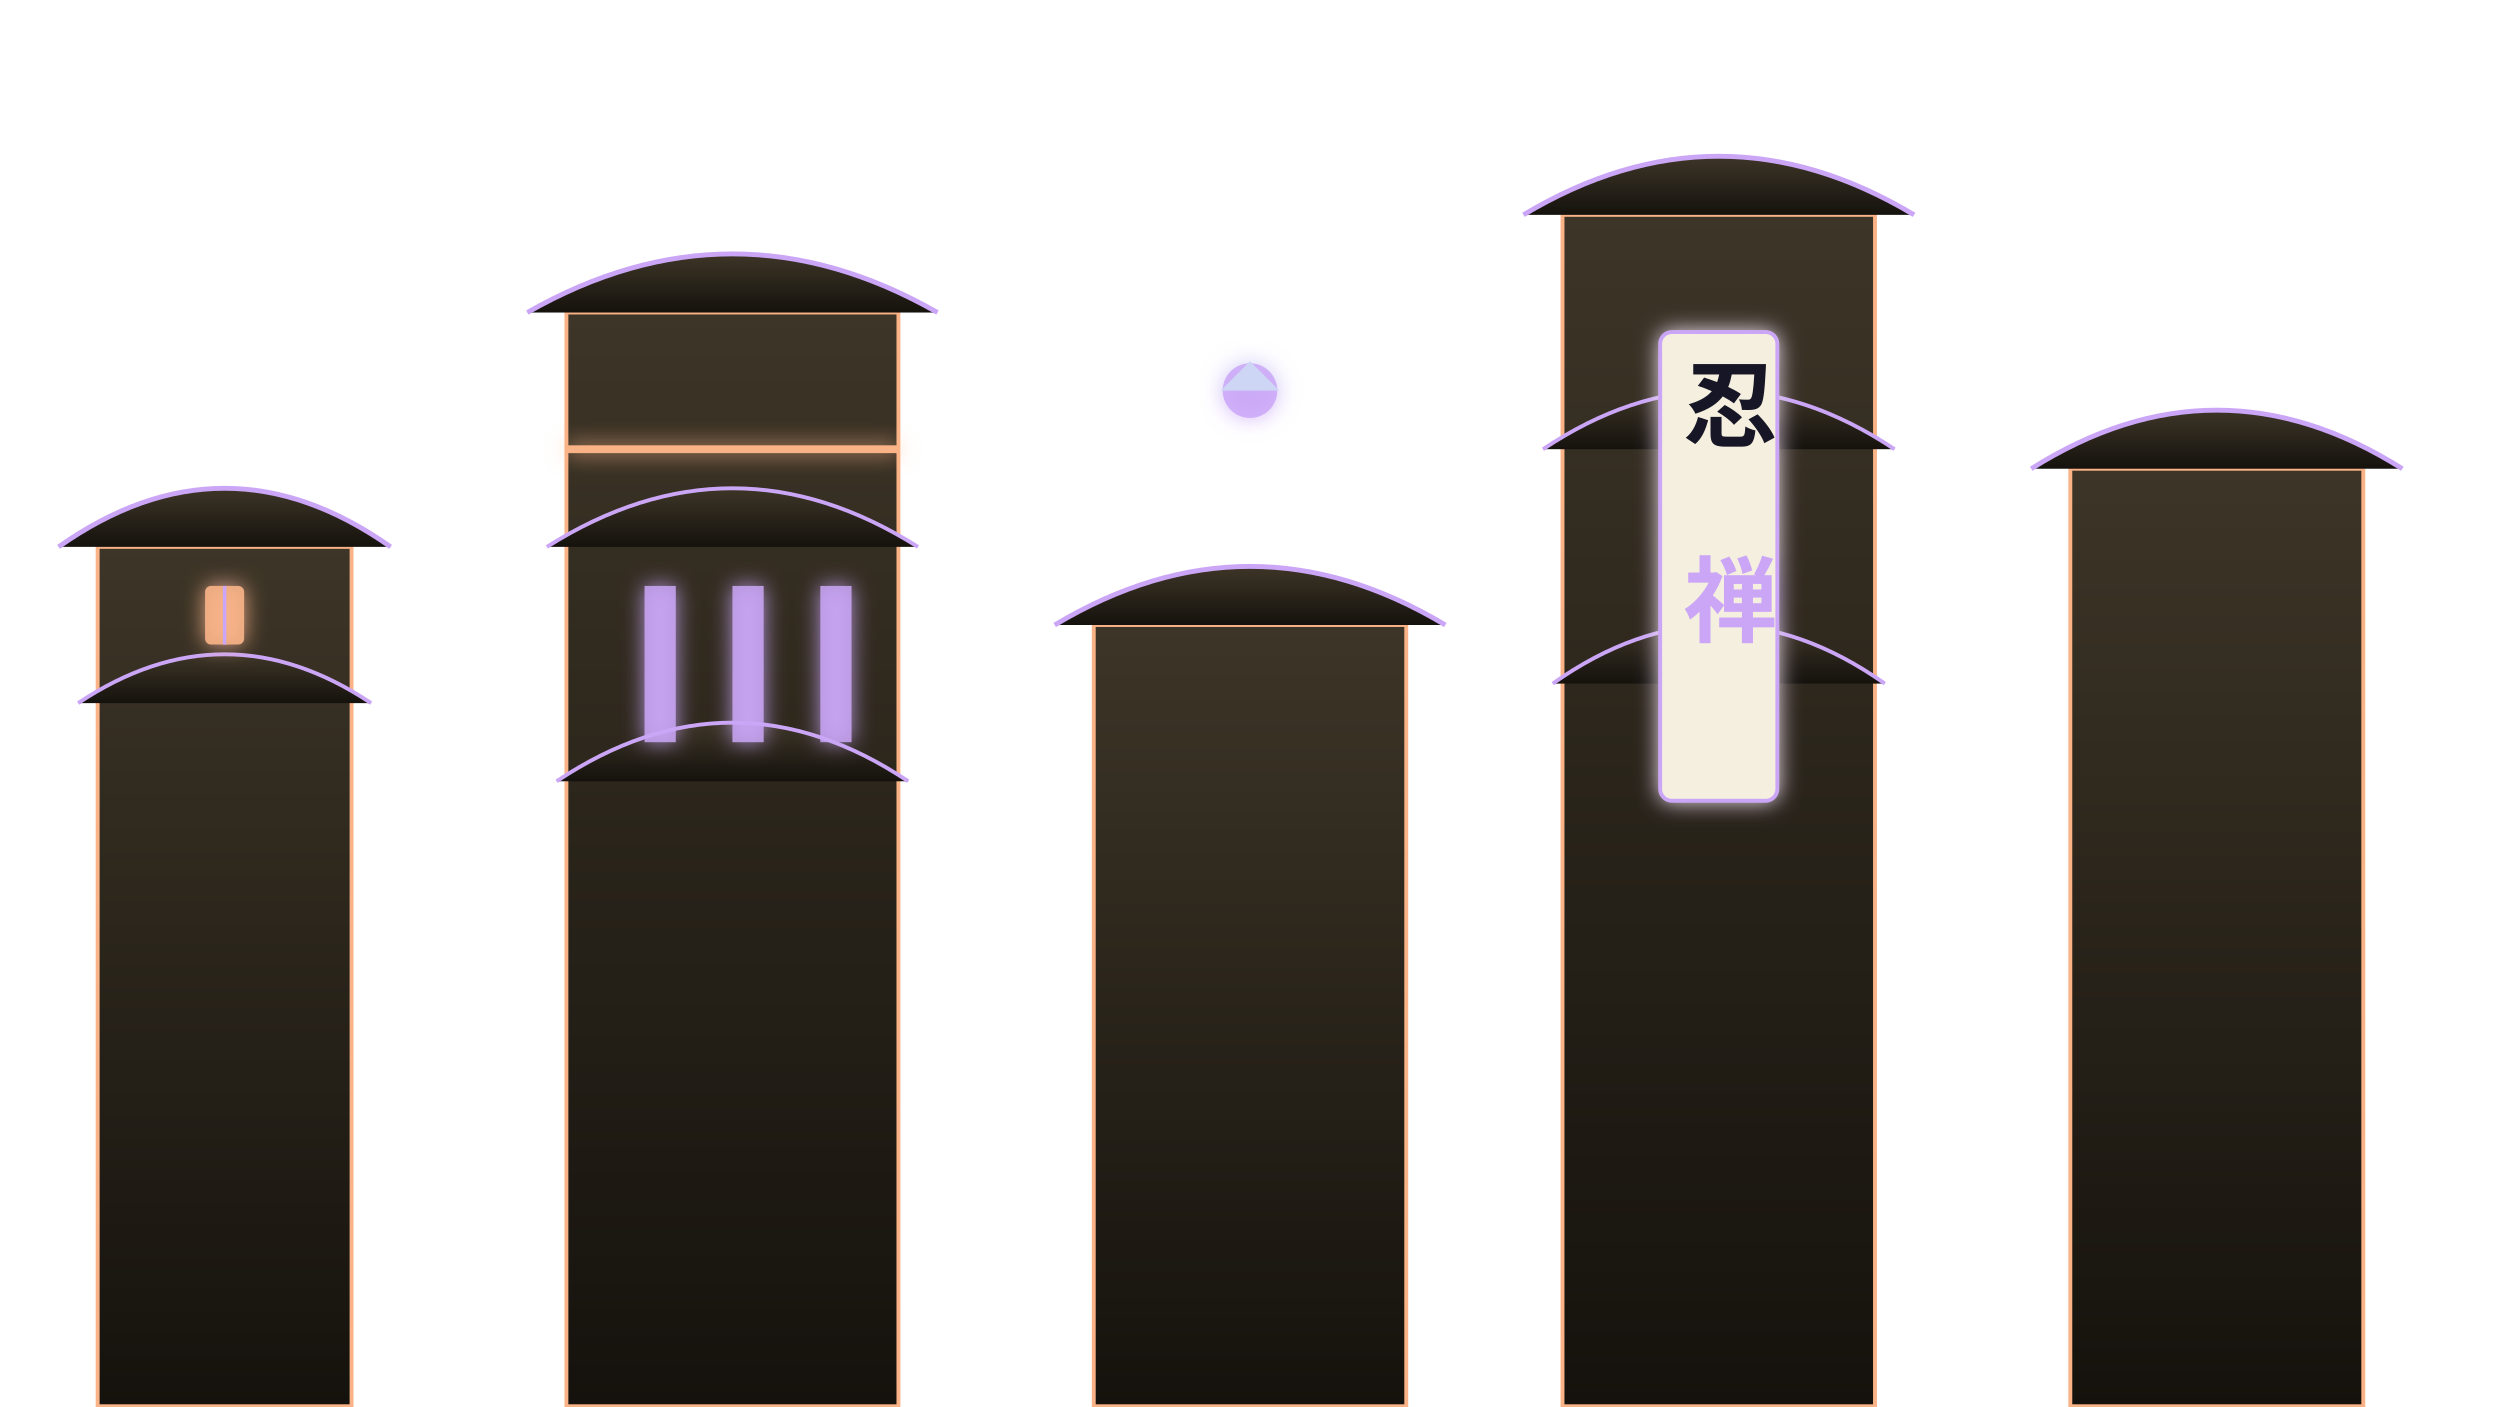
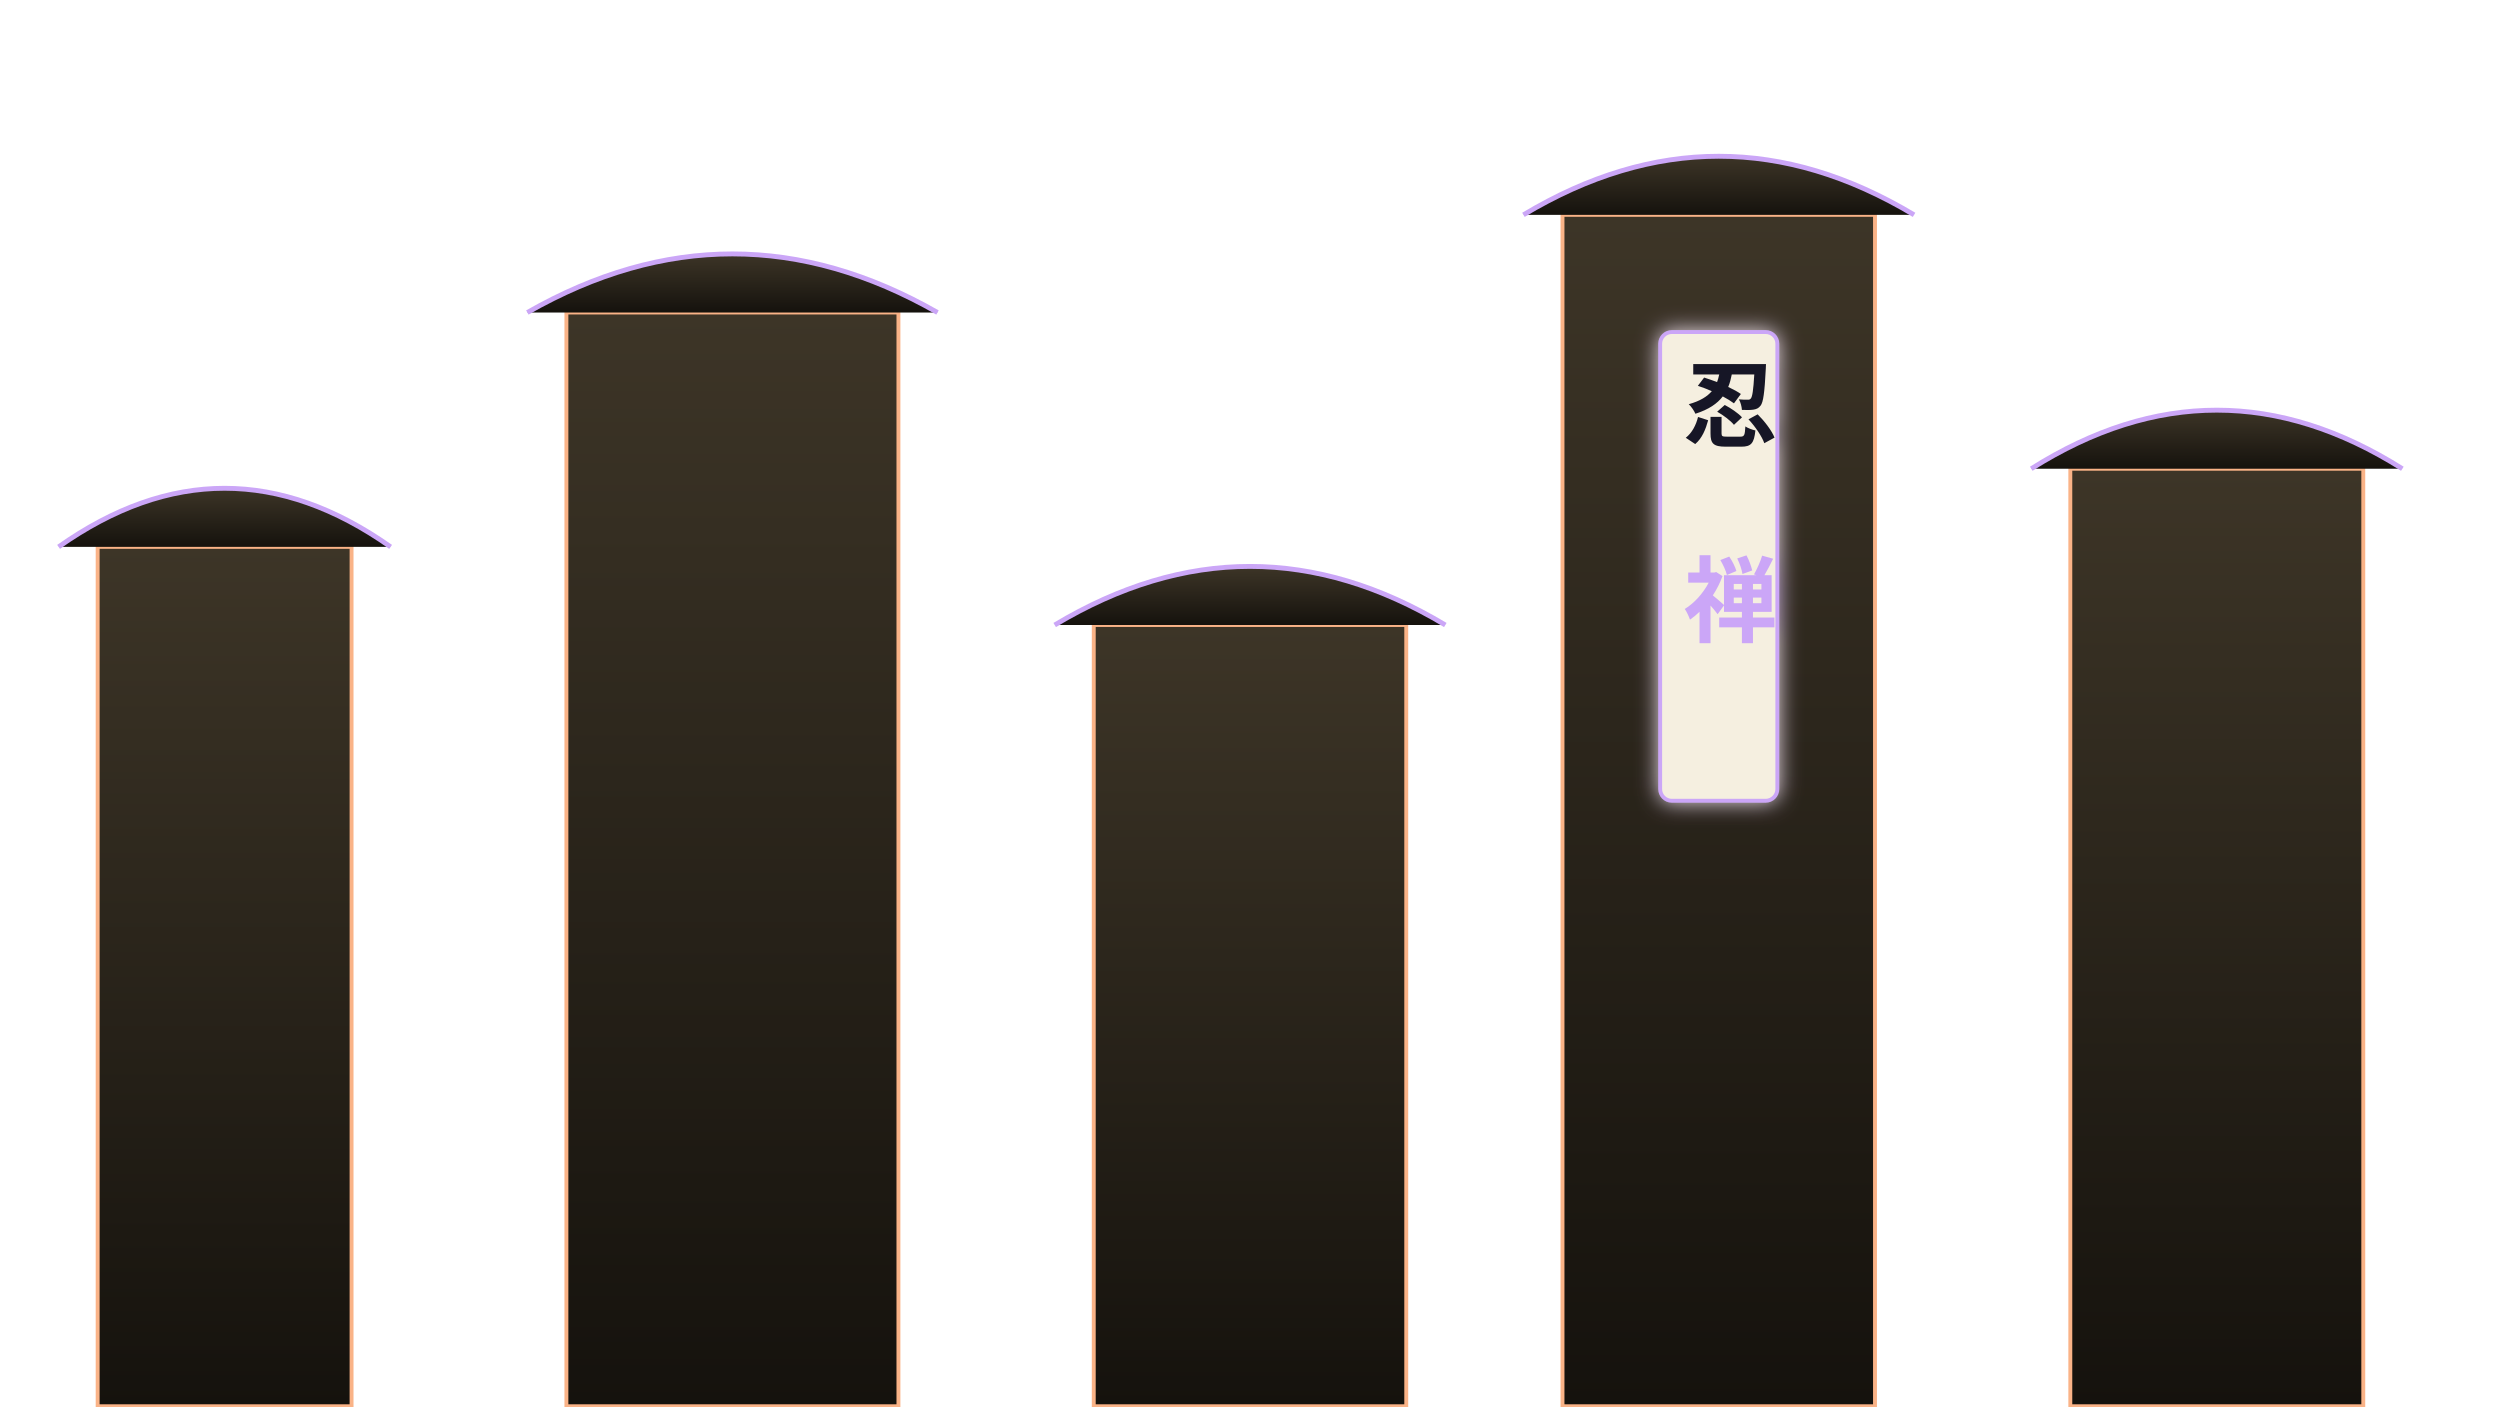
<svg xmlns="http://www.w3.org/2000/svg" viewBox="0 0 1280 720" width="1280" height="720">
  <defs>
    <filter id="bgGlow" x="-50%" y="-50%" width="200%" height="200%">
      <feGaussianBlur stdDeviation="5.5" result="blur" />
      <feMerge>
        <feMergeNode in="blur" />
        <feMergeNode in="SourceGraphic" />
      </feMerge>
    </filter>
    <filter id="inkMistyBg" x="-30%" y="-30%" width="160%" height="160%">
      <feGaussianBlur stdDeviation="8" />
    </filter>
    <linearGradient id="parchmentFade" x1="0%" y1="0%" x2="0%" y2="100%">
      <stop offset="0%" stop-color="#fdfbf7" />
      <stop offset="40%" stop-color="#f5efe0" />
      <stop offset="85%" stop-color="#ede3cd" />
      <stop offset="100%" stop-color="#dfd2b5" />
    </linearGradient>
    <linearGradient id="inkMistyFade" x1="0%" y1="0%" x2="0%" y2="100%">
      <stop offset="0%" stop-color="#ede3cd" />
      <stop offset="50%" stop-color="#ccc1aa" />
      <stop offset="100%" stop-color="#a69b85" />
    </linearGradient>
+     <linearGradient id="spiritGold" x1="0%" y1="0%" x2="100%" y2="0%">
+       <stop offset="0%" stop-color="#cdd6f4" />
+       <stop offset="35%" stop-color="#f9e2af" />
+       <stop offset="75%" stop-color="#fab387" />
+       <stop offset="100%" stop-color="#fab387" />
+     </linearGradient>
  </defs>
  <defs>
    <linearGradient id="pagodaGrad" x1="0%" y1="0%" x2="0%" y2="100%">
      <stop offset="0%" stop-color="#3d3527" />
      <stop offset="100%" stop-color="#15120d" />
    </linearGradient>
  </defs>
  <g fill="url(#pagodaGrad)" stroke="#fab387" stroke-width="2">
    <rect x="50" y="280" width="130" height="440" />
    <path d="M 30 280 Q 115 220 200 280" fill="url(#pagodaGrad)" stroke="#cba6f7" stroke-width="2.5" />
-     <path d="M 40 360 Q 115 310 190 360" fill="url(#pagodaGrad)" stroke="#cba6f7" stroke-width="2" />
    <rect x="290" y="160" width="170" height="560" />
    <path d="M 270 160 Q 375 100 480 160" fill="url(#pagodaGrad)" stroke="#cba6f7" stroke-width="2.5" />
-     <path d="M 280 280 Q 375 220 470 280" fill="url(#pagodaGrad)" stroke="#cba6f7" stroke-width="2" />
-     <path d="M 285 400 Q 375 340 465 400" fill="url(#pagodaGrad)" stroke="#cba6f7" stroke-width="2" />
    <rect x="560" y="320" width="160" height="400" />
    <path d="M 540 320 Q 640 260 740 320" fill="url(#pagodaGrad)" stroke="#cba6f7" stroke-width="2.5" />
    <rect x="800" y="110" width="160" height="610" />
    <path d="M 780 110 Q 880 50 980 110" fill="url(#pagodaGrad)" stroke="#cba6f7" stroke-width="2.5" />
-     <path d="M 790 230 Q 880 170 970 230" fill="url(#pagodaGrad)" stroke="#cba6f7" stroke-width="2" />
-     <path d="M 795 350 Q 880 290 965 350" fill="url(#pagodaGrad)" stroke="#cba6f7" stroke-width="2" />
    <rect x="1060" y="240" width="150" height="480" />
    <path d="M 1040 240 Q 1135 180 1230 240" fill="url(#pagodaGrad)" stroke="#cba6f7" stroke-width="2.5" />
  </g>
  <g filter="url(#bgGlow)">
-     <rect x="105" y="300" width="20" height="30" rx="3" fill="#fab387" opacity="0.9" />
-     <line x1="115" y1="300" x2="115" y2="330" stroke="#cba6f7" stroke-width="1.8" />
-     <line x1="290" y1="230" x2="460" y2="230" stroke="#fab387" stroke-width="4" />
-     <rect x="330" y="300" width="16" height="80" fill="#cba6f7" opacity="0.85" />
-     <rect x="375" y="300" width="16" height="80" fill="#cba6f7" opacity="0.85" />
-     <rect x="420" y="300" width="16" height="80" fill="#cba6f7" opacity="0.85" />
    <rect x="850" y="170" width="60" height="240" rx="6" fill="#f5efe0" stroke="#cba6f7" stroke-width="2" />
-     <text x="862" y="225" font-family="serif" font-weight="bold" font-size="48" fill="#181825" letter-spacing="4">忍</text>
-     <text x="862" y="325" font-family="serif" font-weight="bold" font-size="48" fill="#cba6f7" letter-spacing="4">禅</text>
-     <circle cx="640" cy="200" r="14" fill="#cba6f7" opacity="0.85" />
-     <path d="M 625 200 L 655 200 L 640 185 Z" fill="#cdd6f4" />
+     <text x="862" y="225" font-family="serif" font-weight="bold" font-size="48" fill="#181825">忍</text>
+     <text x="862" y="325" font-family="serif" font-weight="bold" font-size="48" fill="#cba6f7">禅</text>
  </g>
</svg>
